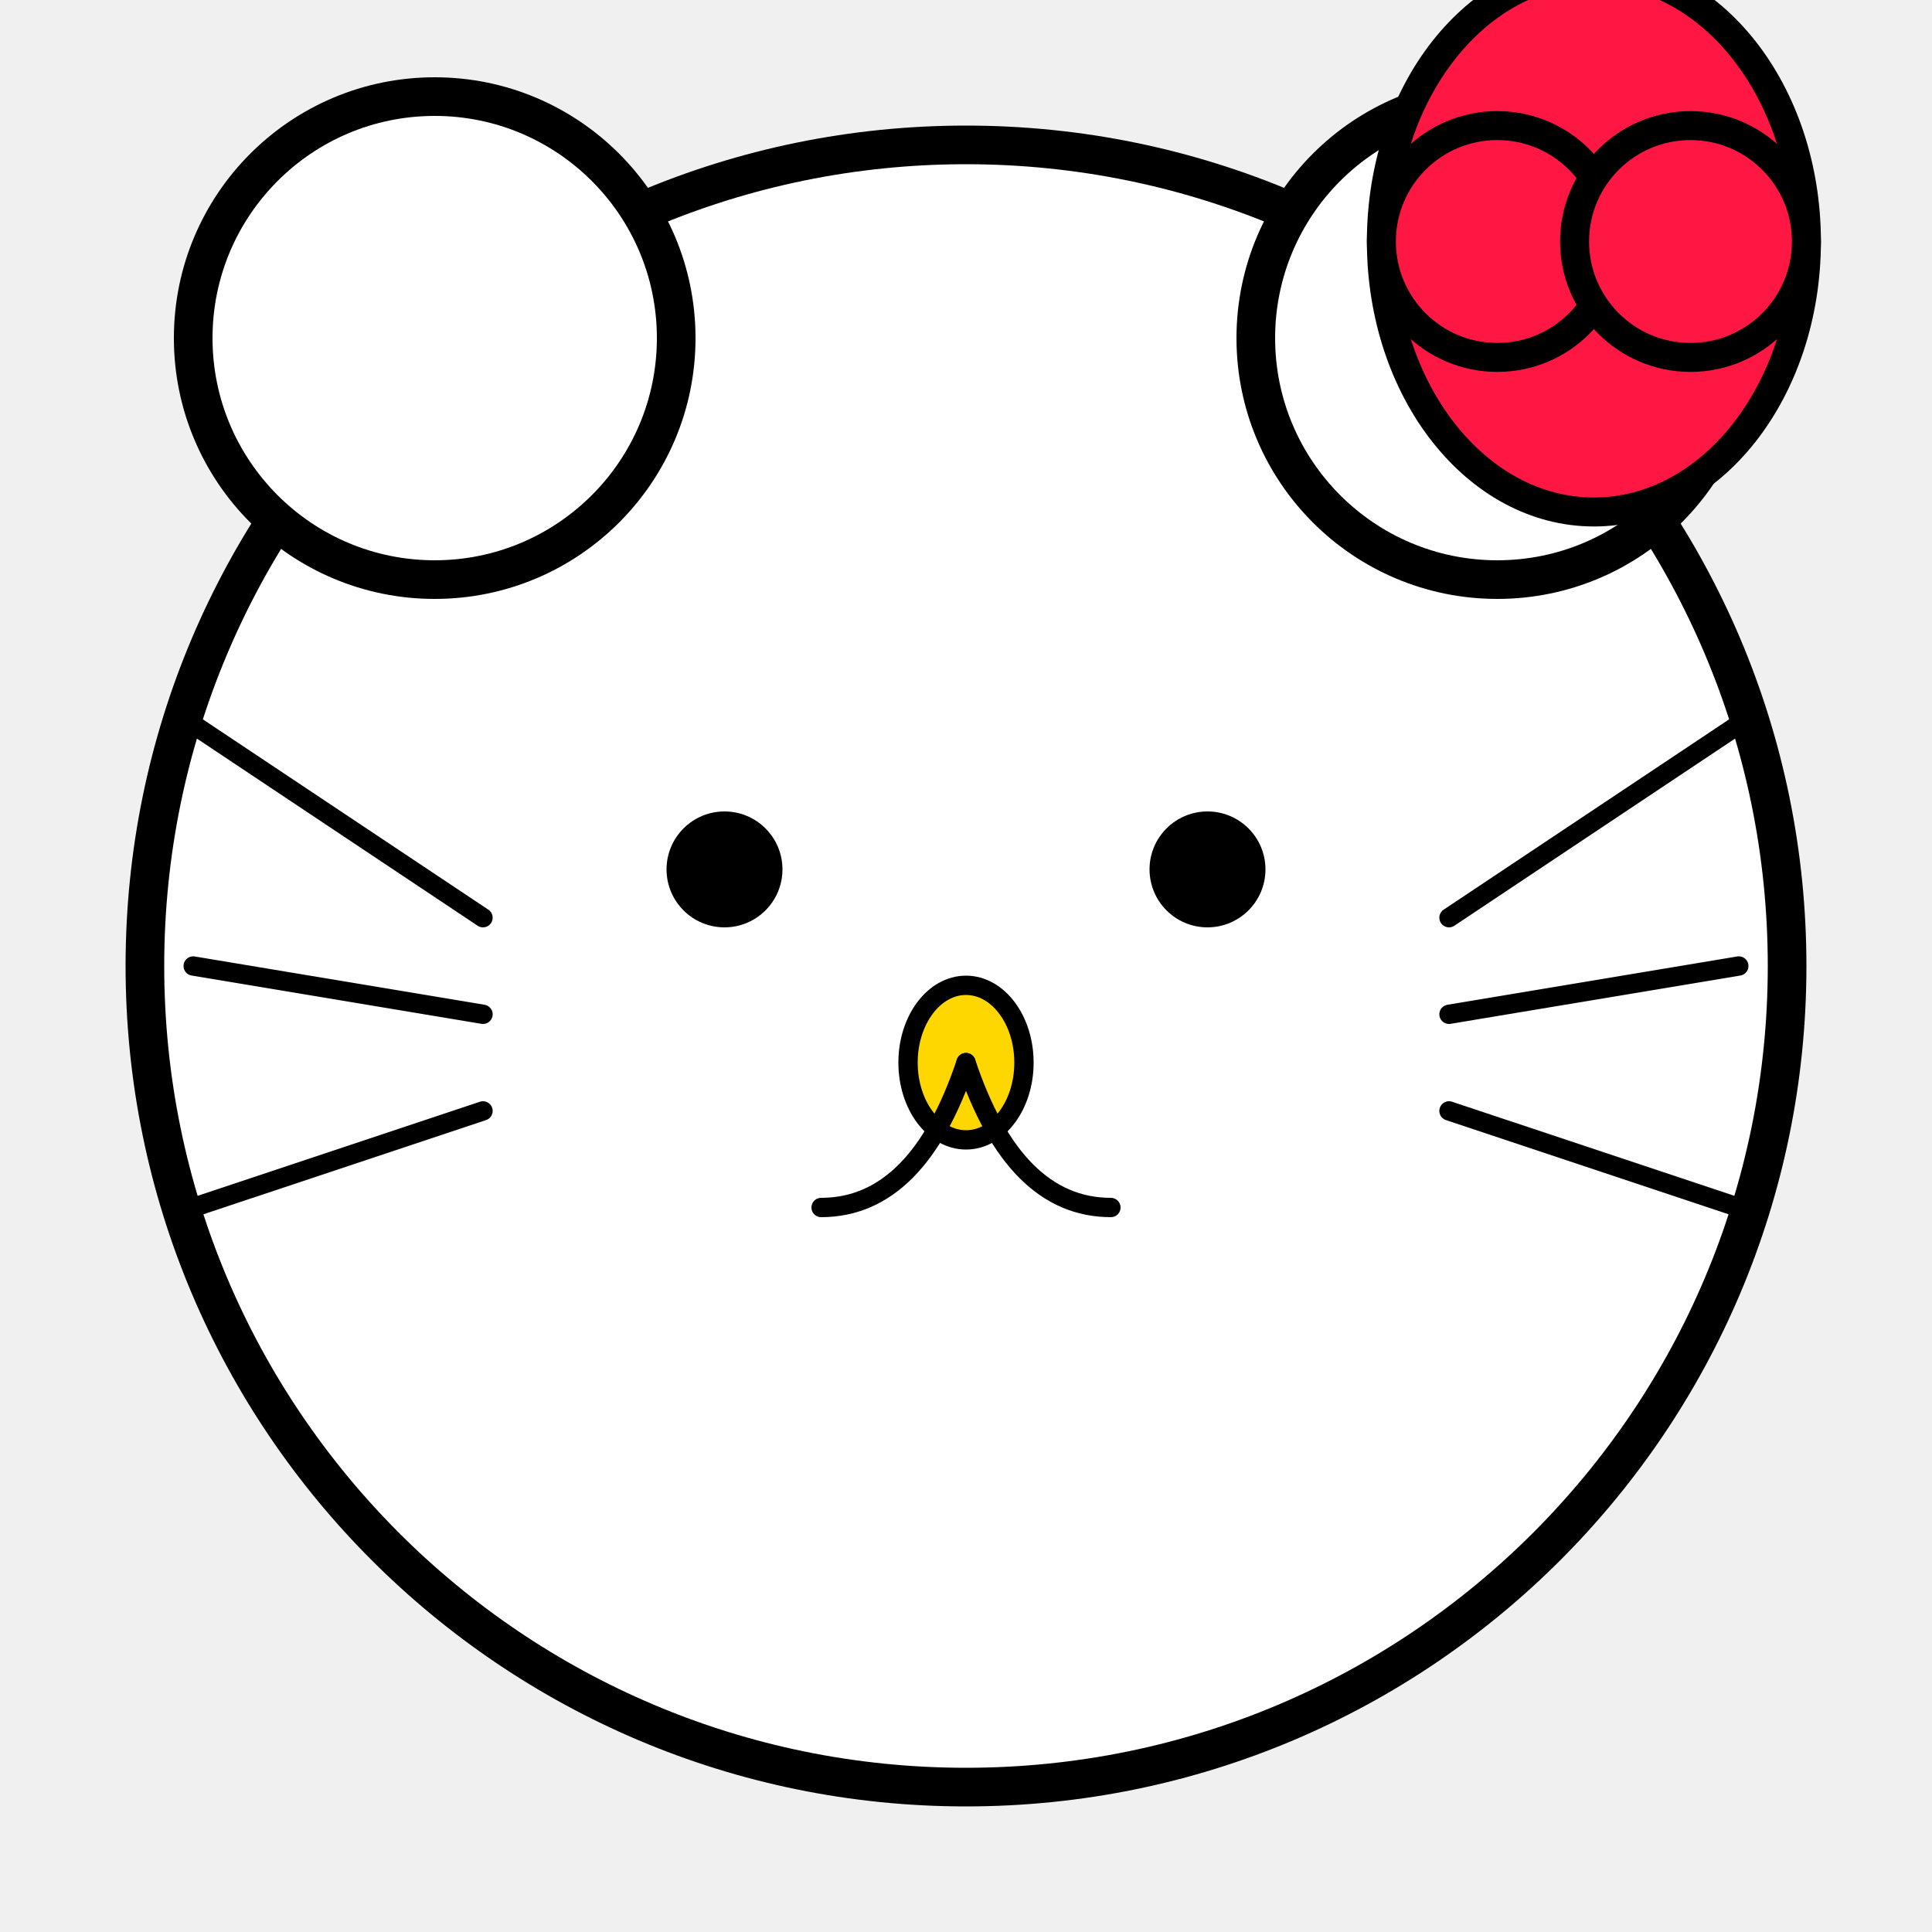
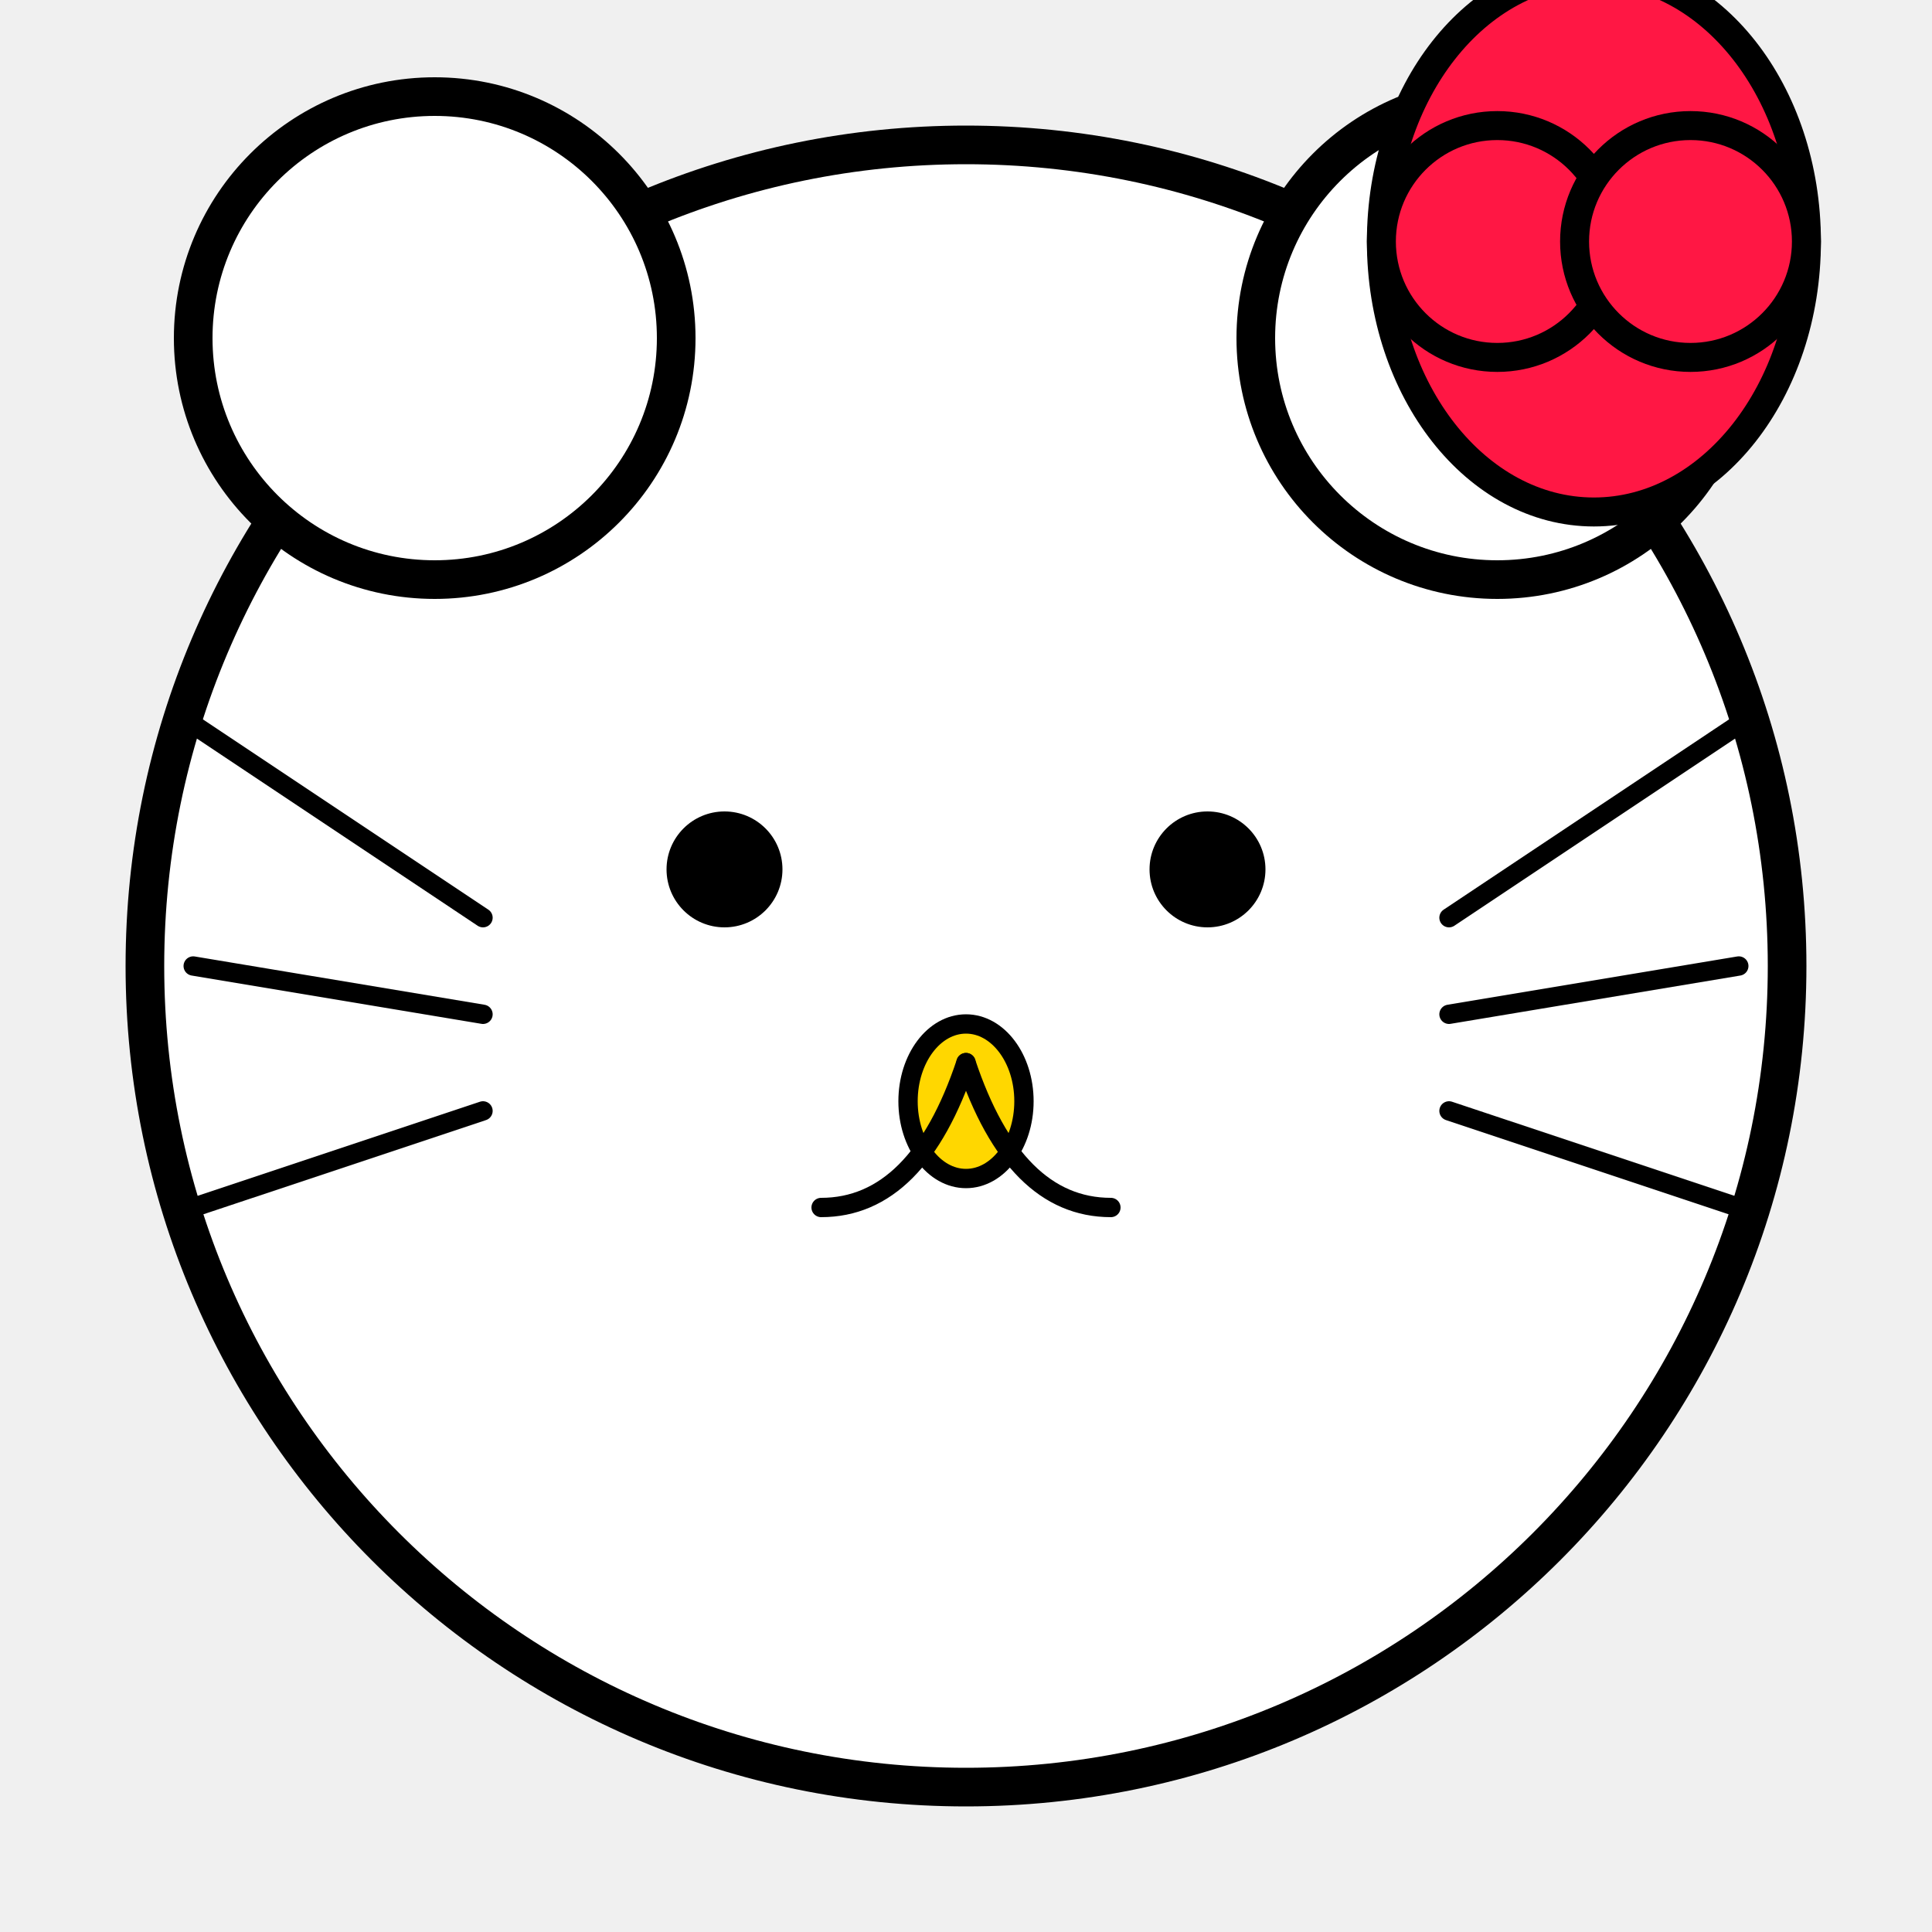
<svg xmlns="http://www.w3.org/2000/svg" viewBox="0 0 200 200" width="200" height="200">
  <circle cx="100" cy="100" r="85" fill="white" stroke="black" stroke-width="4" />
  <circle cx="45" cy="35" r="25" fill="white" stroke="black" stroke-width="4" />
  <circle cx="155" cy="35" r="25" fill="white" stroke="black" stroke-width="4" />
  <ellipse cx="165" cy="25" rx="22" ry="28" fill="#FF1744" stroke="black" stroke-width="3" />
  <circle cx="155" cy="25" r="12" fill="#FF1744" stroke="black" stroke-width="3" />
  <circle cx="175" cy="25" r="12" fill="#FF1744" stroke="black" stroke-width="3" />
  <circle cx="75" cy="90" r="6" fill="black" />
  <circle cx="125" cy="90" r="6" fill="black" />
-   <ellipse cx="100" cy="110" rx="6" ry="8" fill="#FFD700" stroke="black" stroke-width="2" />
+   <ellipse cx="100" cy="114" rx="6" ry="8" fill="#FFD700" stroke="black" stroke-width="2" />
  <path d="M 100 110 Q 95 125 85 125" stroke="black" stroke-width="2" fill="none" stroke-linecap="round" />
  <path d="M 100 110 Q 105 125 115 125" stroke="black" stroke-width="2" fill="none" stroke-linecap="round" />
  <line x1="50" y1="105" x2="20" y2="100" stroke="black" stroke-width="2" stroke-linecap="round" />
  <line x1="50" y1="115" x2="20" y2="125" stroke="black" stroke-width="2" stroke-linecap="round" />
  <line x1="50" y1="95" x2="20" y2="75" stroke="black" stroke-width="2" stroke-linecap="round" />
  <line x1="150" y1="105" x2="180" y2="100" stroke="black" stroke-width="2" stroke-linecap="round" />
  <line x1="150" y1="115" x2="180" y2="125" stroke="black" stroke-width="2" stroke-linecap="round" />
  <line x1="150" y1="95" x2="180" y2="75" stroke="black" stroke-width="2" stroke-linecap="round" />
</svg>
